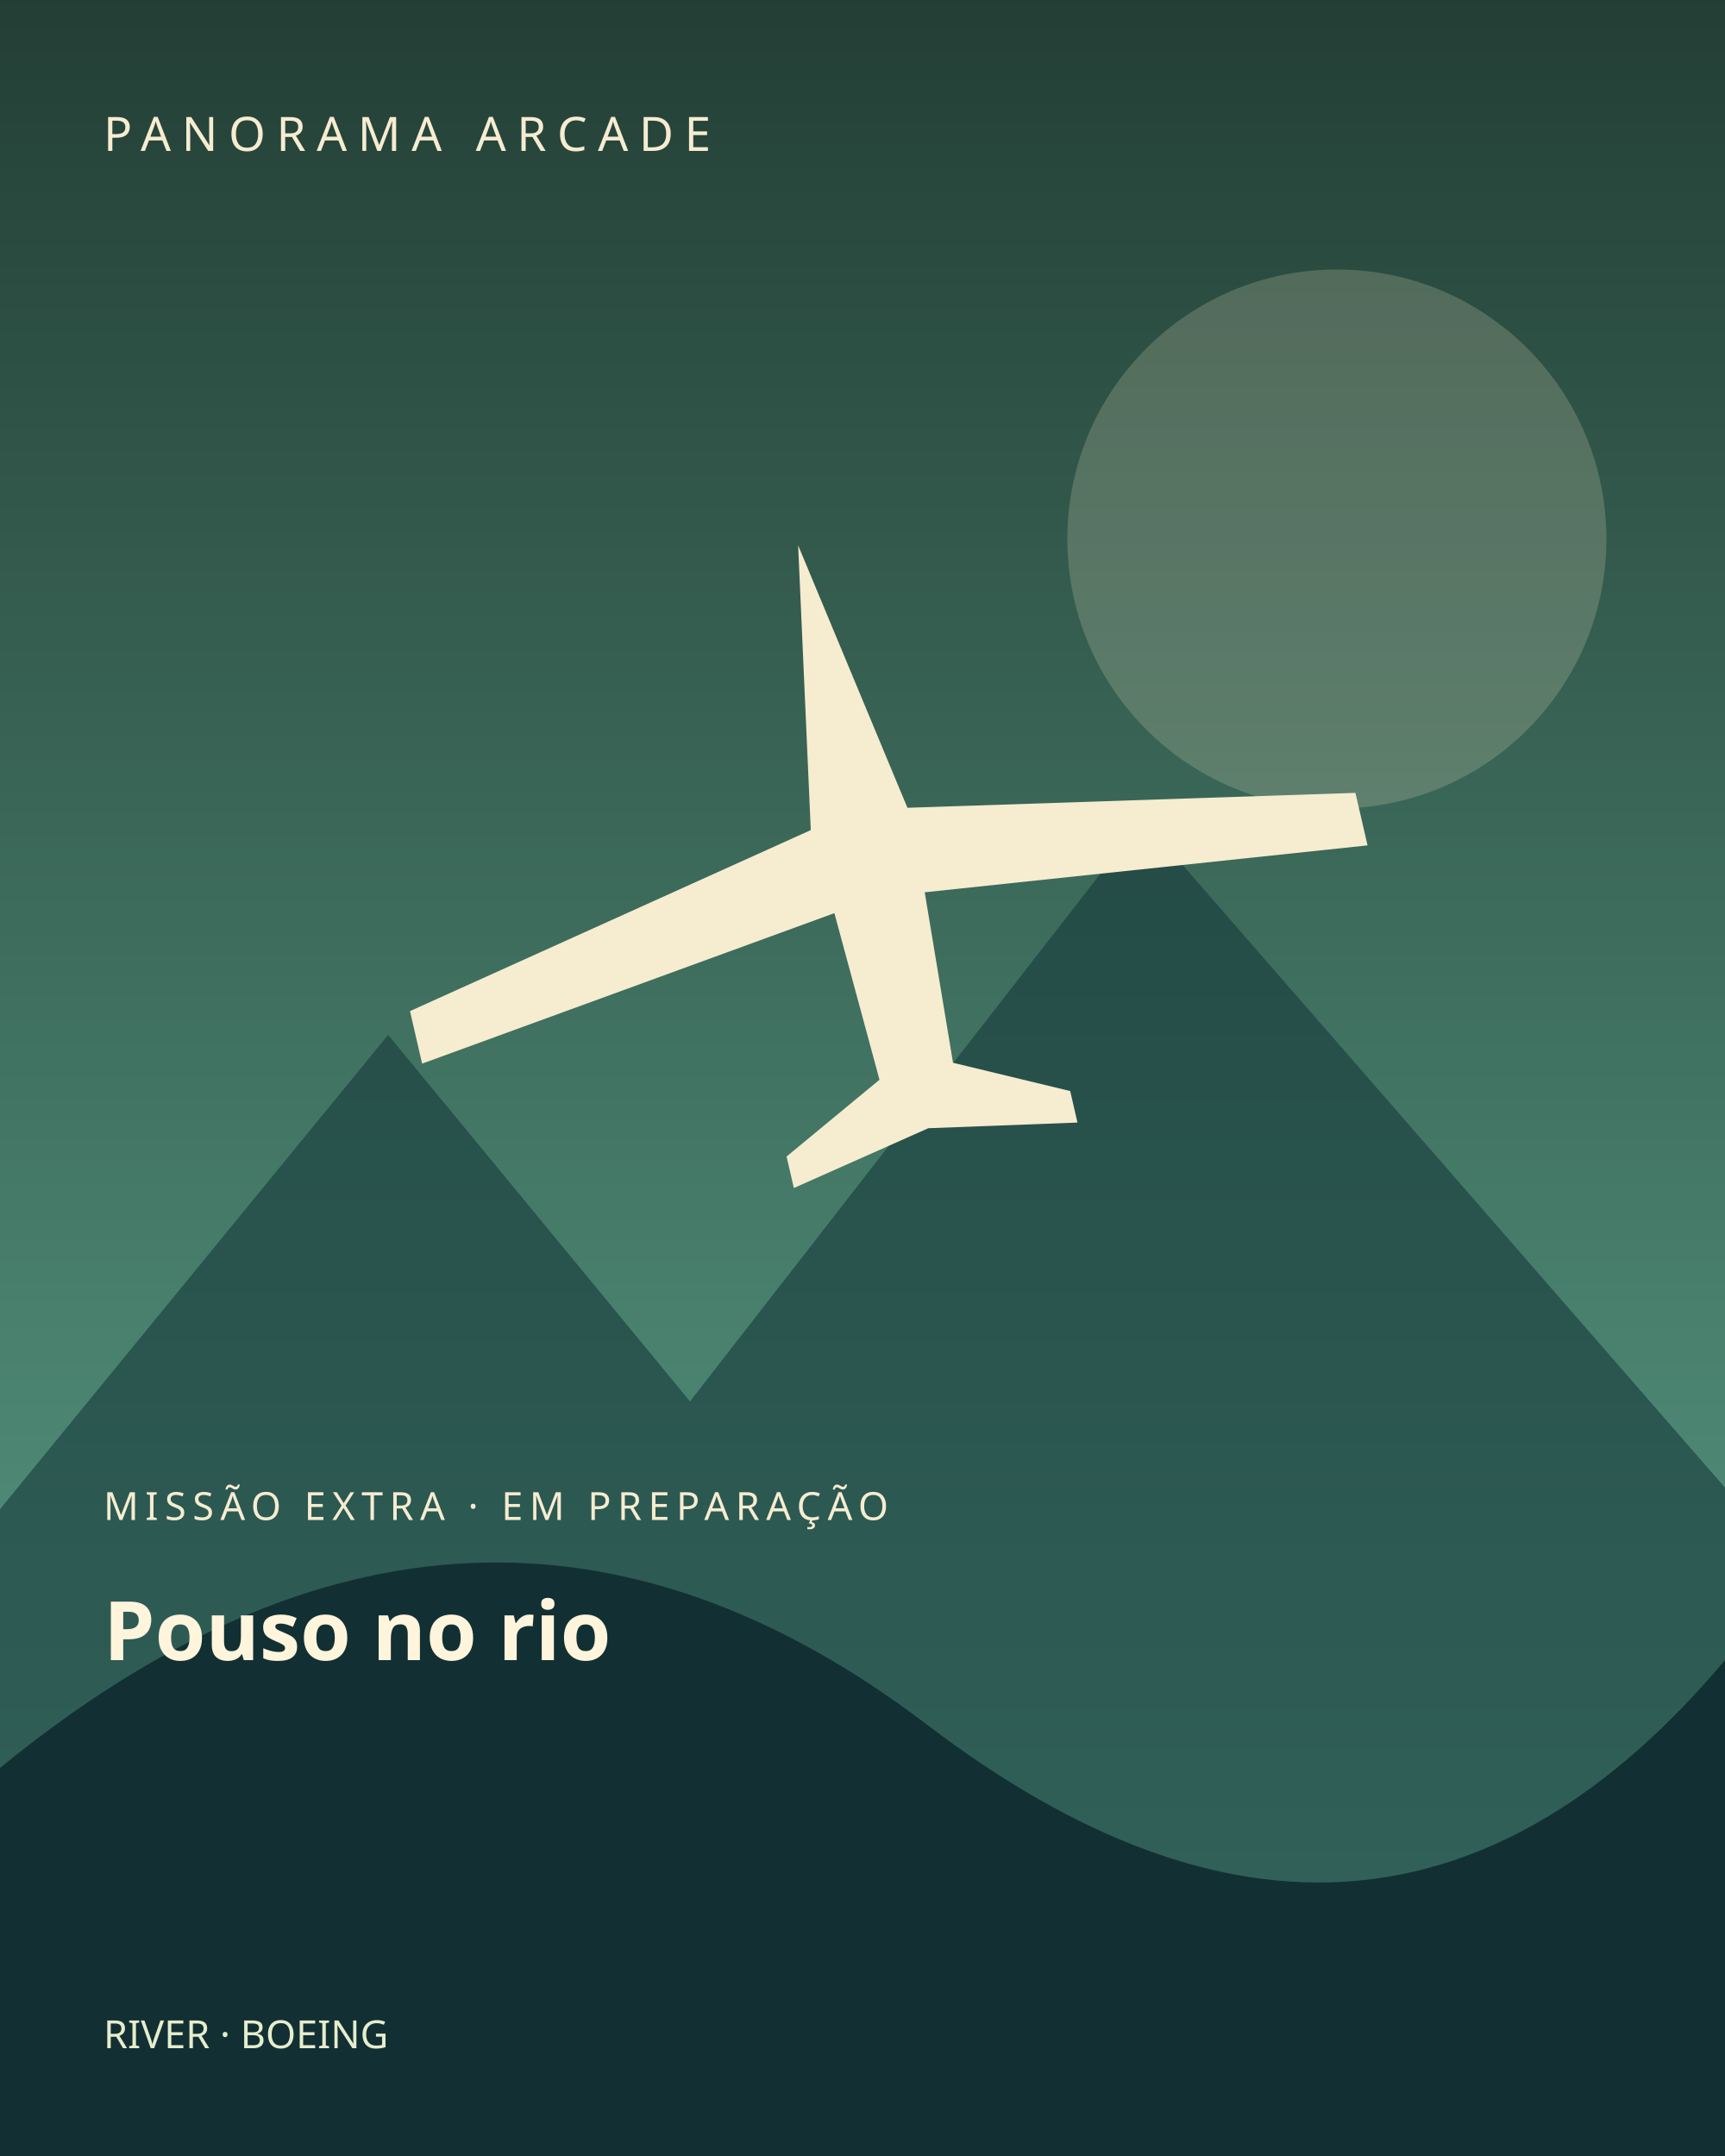
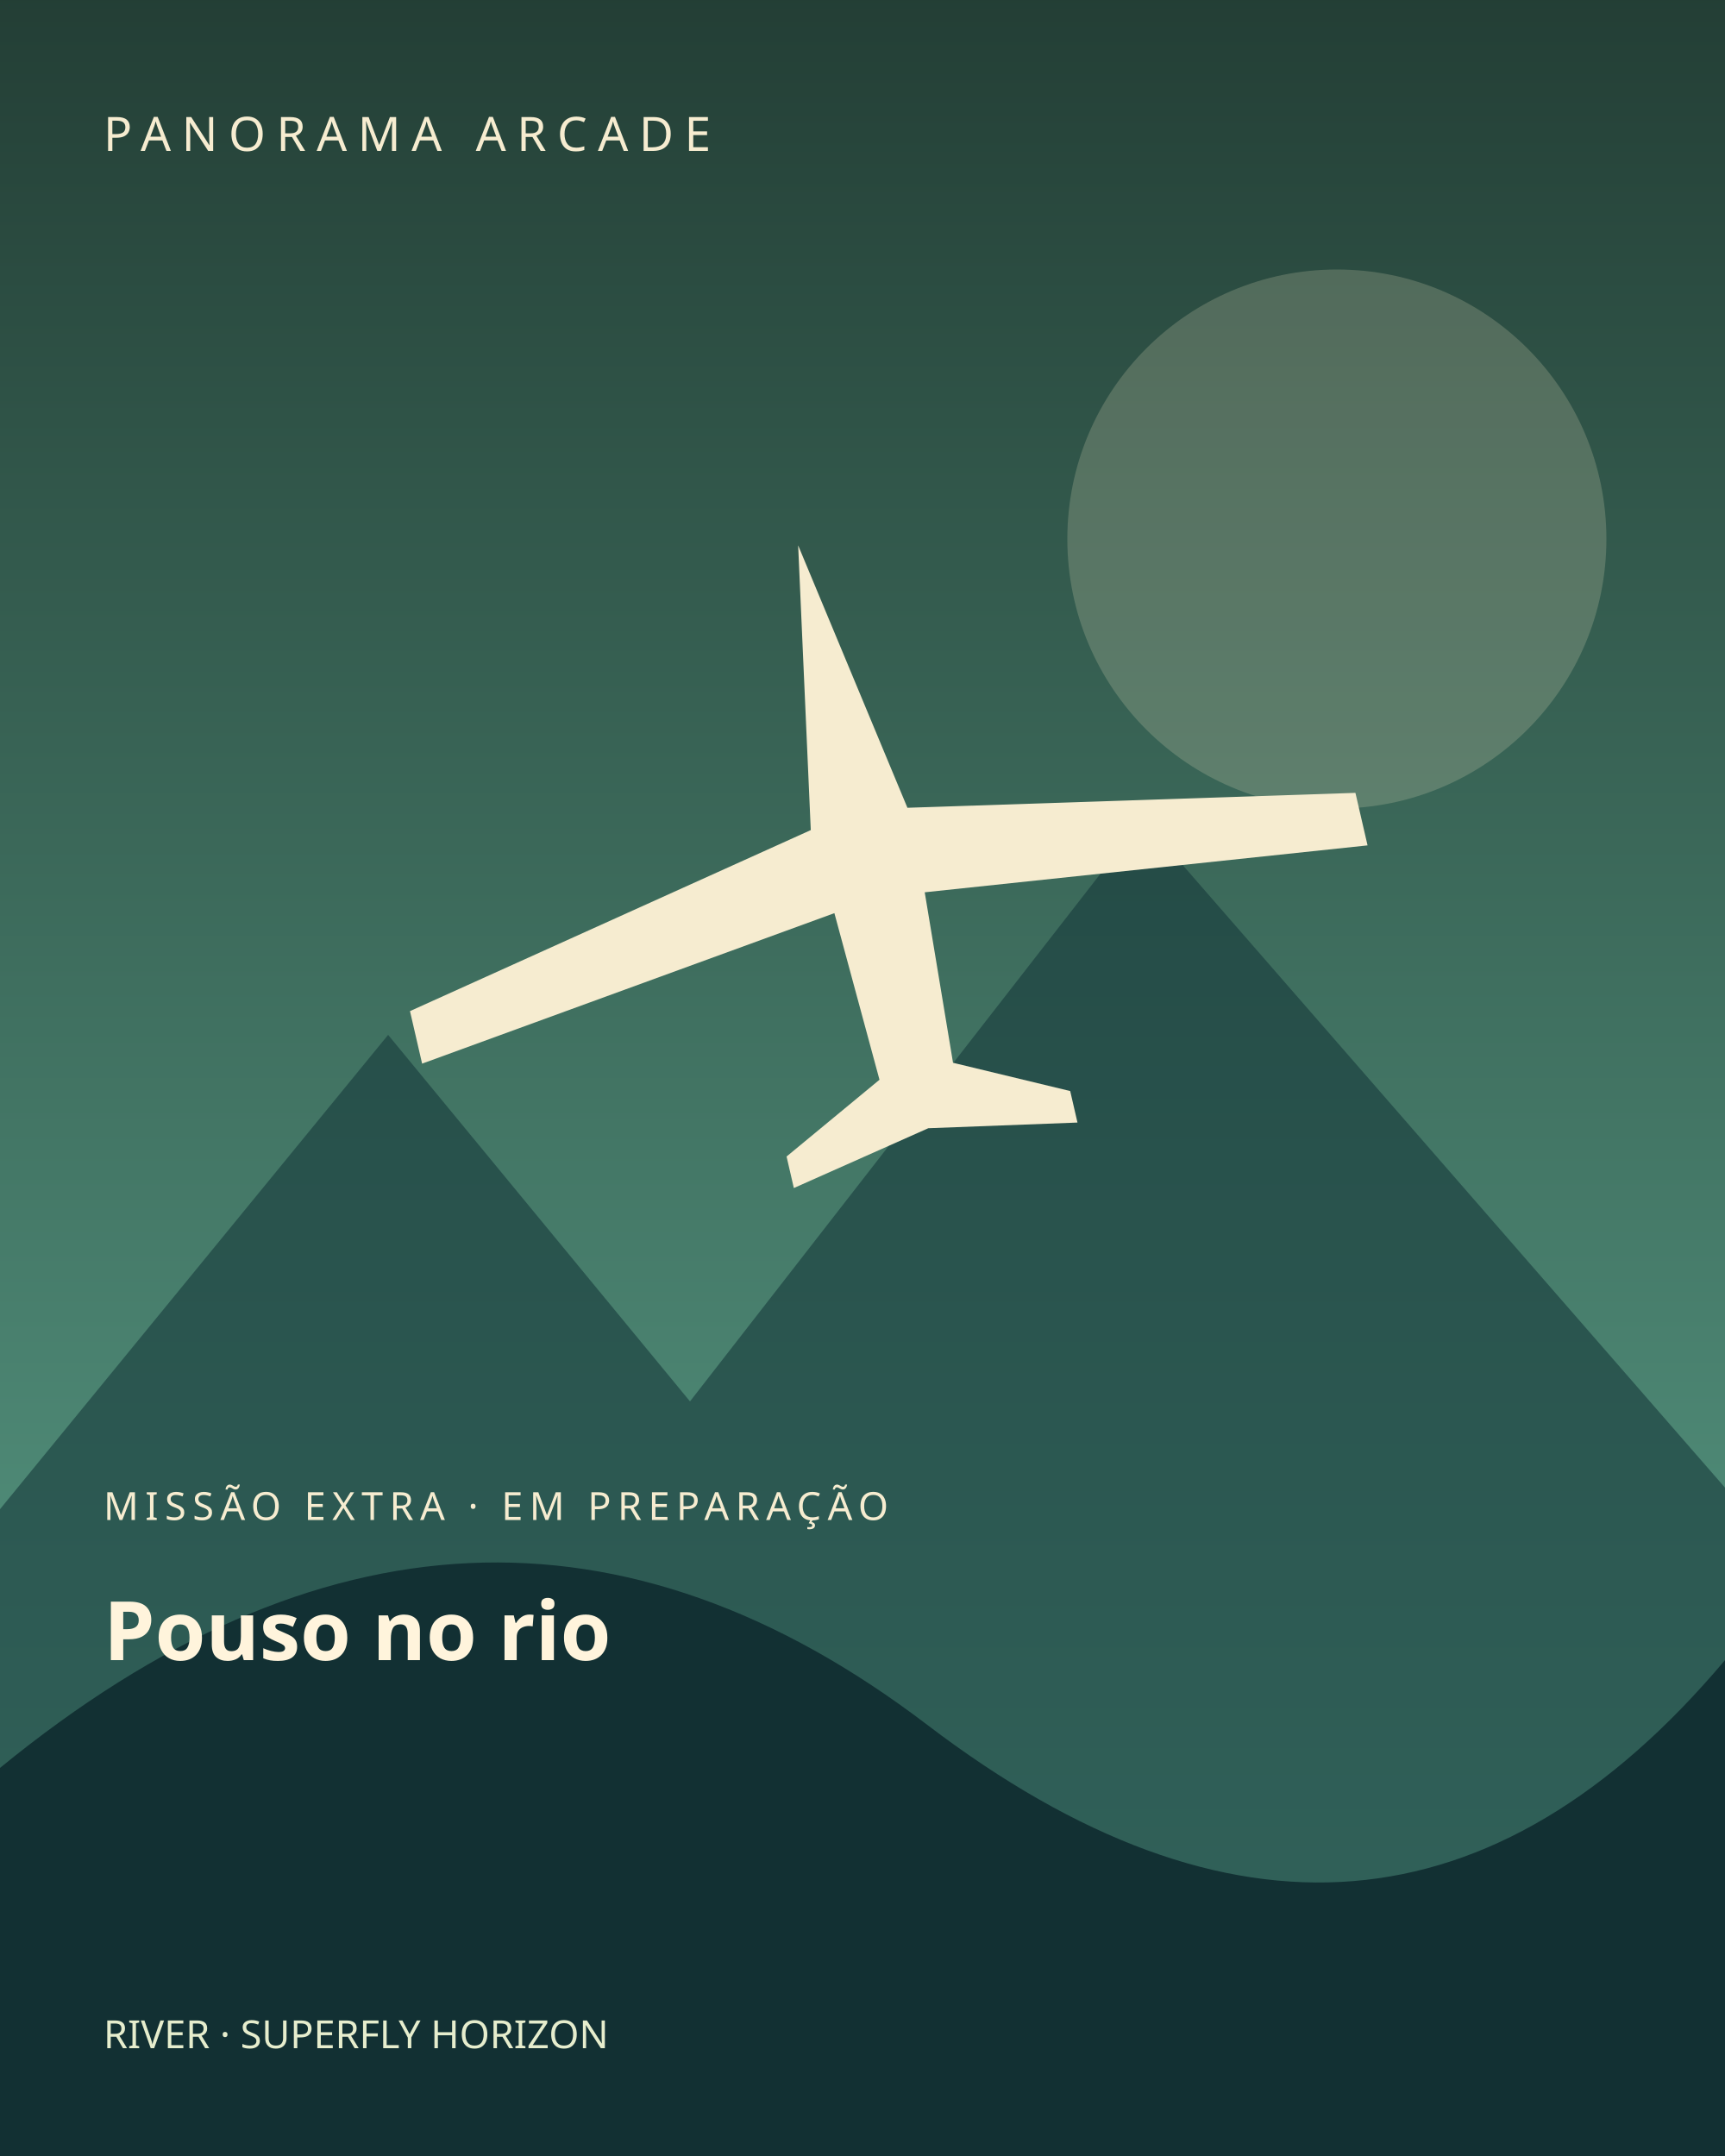
<svg xmlns="http://www.w3.org/2000/svg" width="800" height="1000" viewBox="0 0 800 1000">
  <defs>
    <linearGradient id="sky" x2="0" y2="1">
      <stop stop-color="hsl(160,28%,19%)" />
      <stop offset="1" stop-color="hsl(160,30%,52%)" />
    </linearGradient>
  </defs>
  <rect width="800" height="1000" fill="url(#sky)" />
  <circle cx="620" cy="250" r="125" fill="#f1e8c5" opacity=".2" />
  <path d="M0 700L180 480 320 650 530 380 800 690V1000H0" fill="#16383b" opacity=".6" />
  <path d="M0 820Q220 640 430 800T800 770V1000H0" fill="#123033" />
  <path d="M180 420L380 380 404 250 426 380 630 420 630 445 425 420 420 500 470 525 470 540 402 527 335 540 335 525 385 500 382 420 180 445Z" fill="#f6ecd0" transform="rotate(-13 400 400)" />
  <text x="48" y="70" fill="#f6ecd0" font-family="sans-serif" font-size="22" letter-spacing="5">PANORAMA ARCADE</text>
  <text x="48" y="705" fill="#f6ecd0" font-family="sans-serif" font-size="18" letter-spacing="3">MISSÃO EXTRA · EM PREPARAÇÃO</text>
  <text x="48" y="770" fill="#fff4dc" font-family="sans-serif" font-weight="bold" font-size="38">Pouso no rio</text>
-   <text x="48" y="950" fill="#e6edcd" font-family="sans-serif" font-size="18">RIVER · BOEING</text>
+   <text x="48" y="950" fill="#e6edcd" font-family="sans-serif" font-size="18">RIVER · SUPERFLY HORIZON</text>
</svg>
